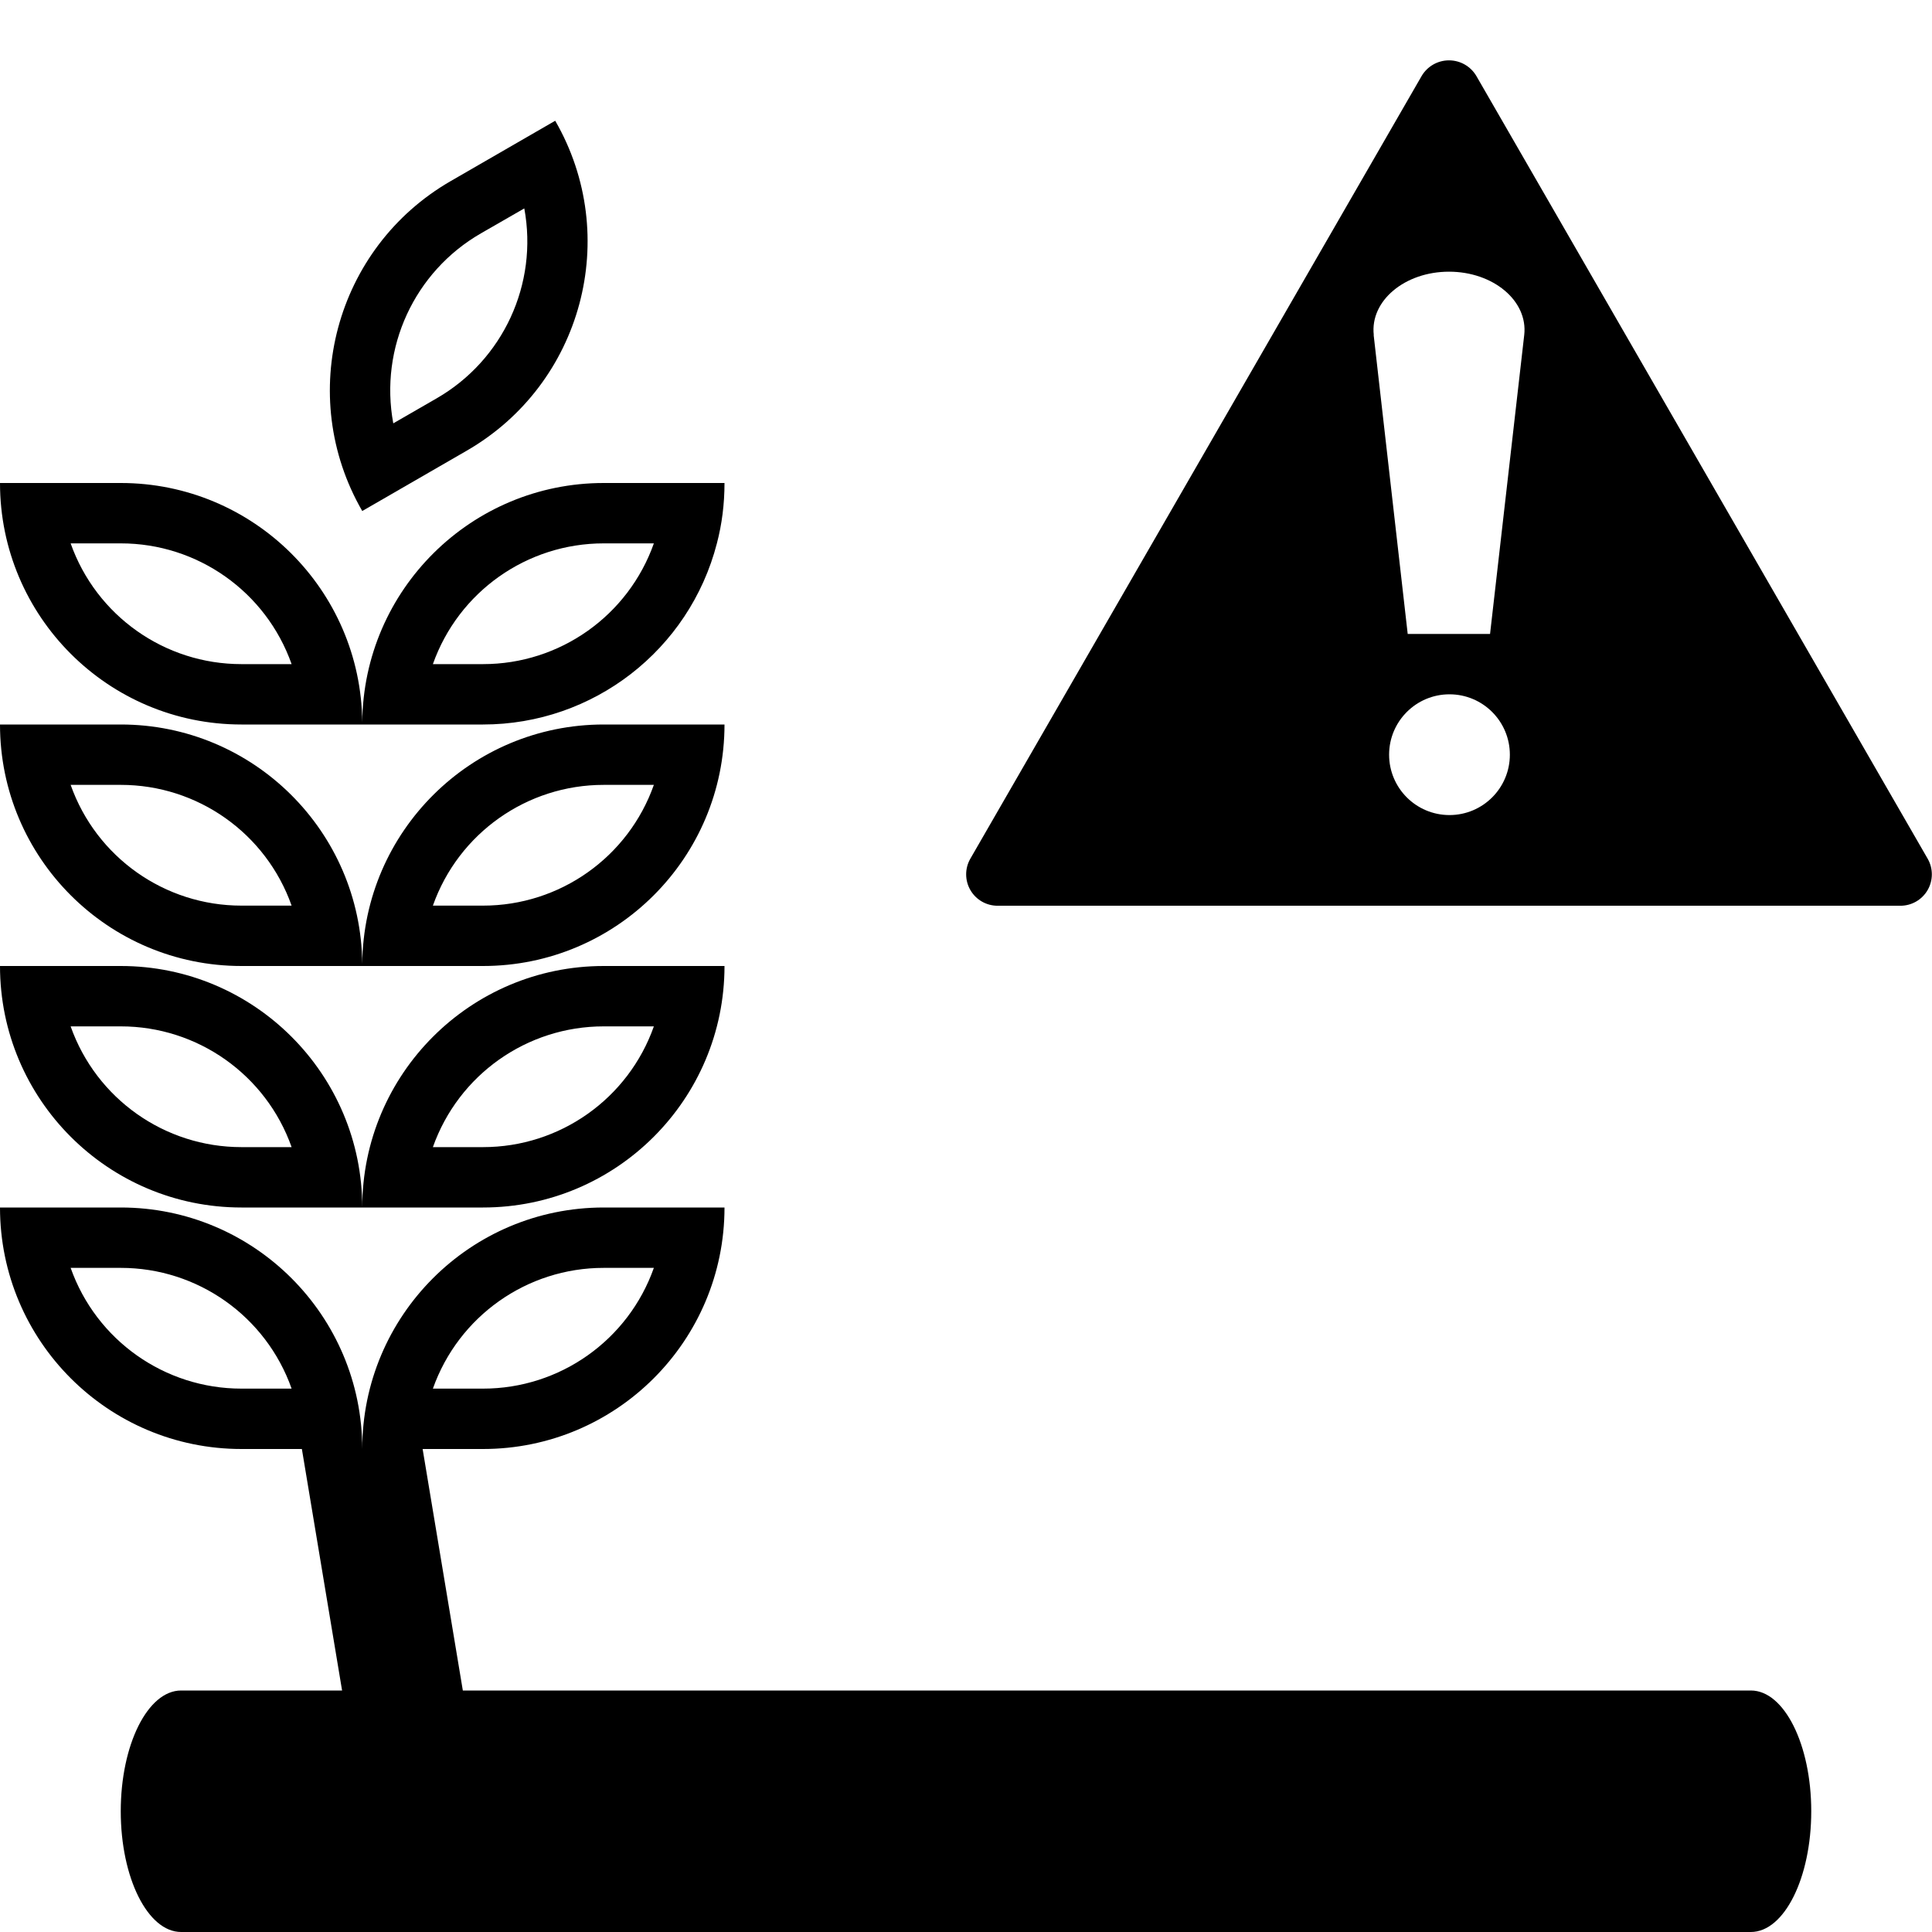
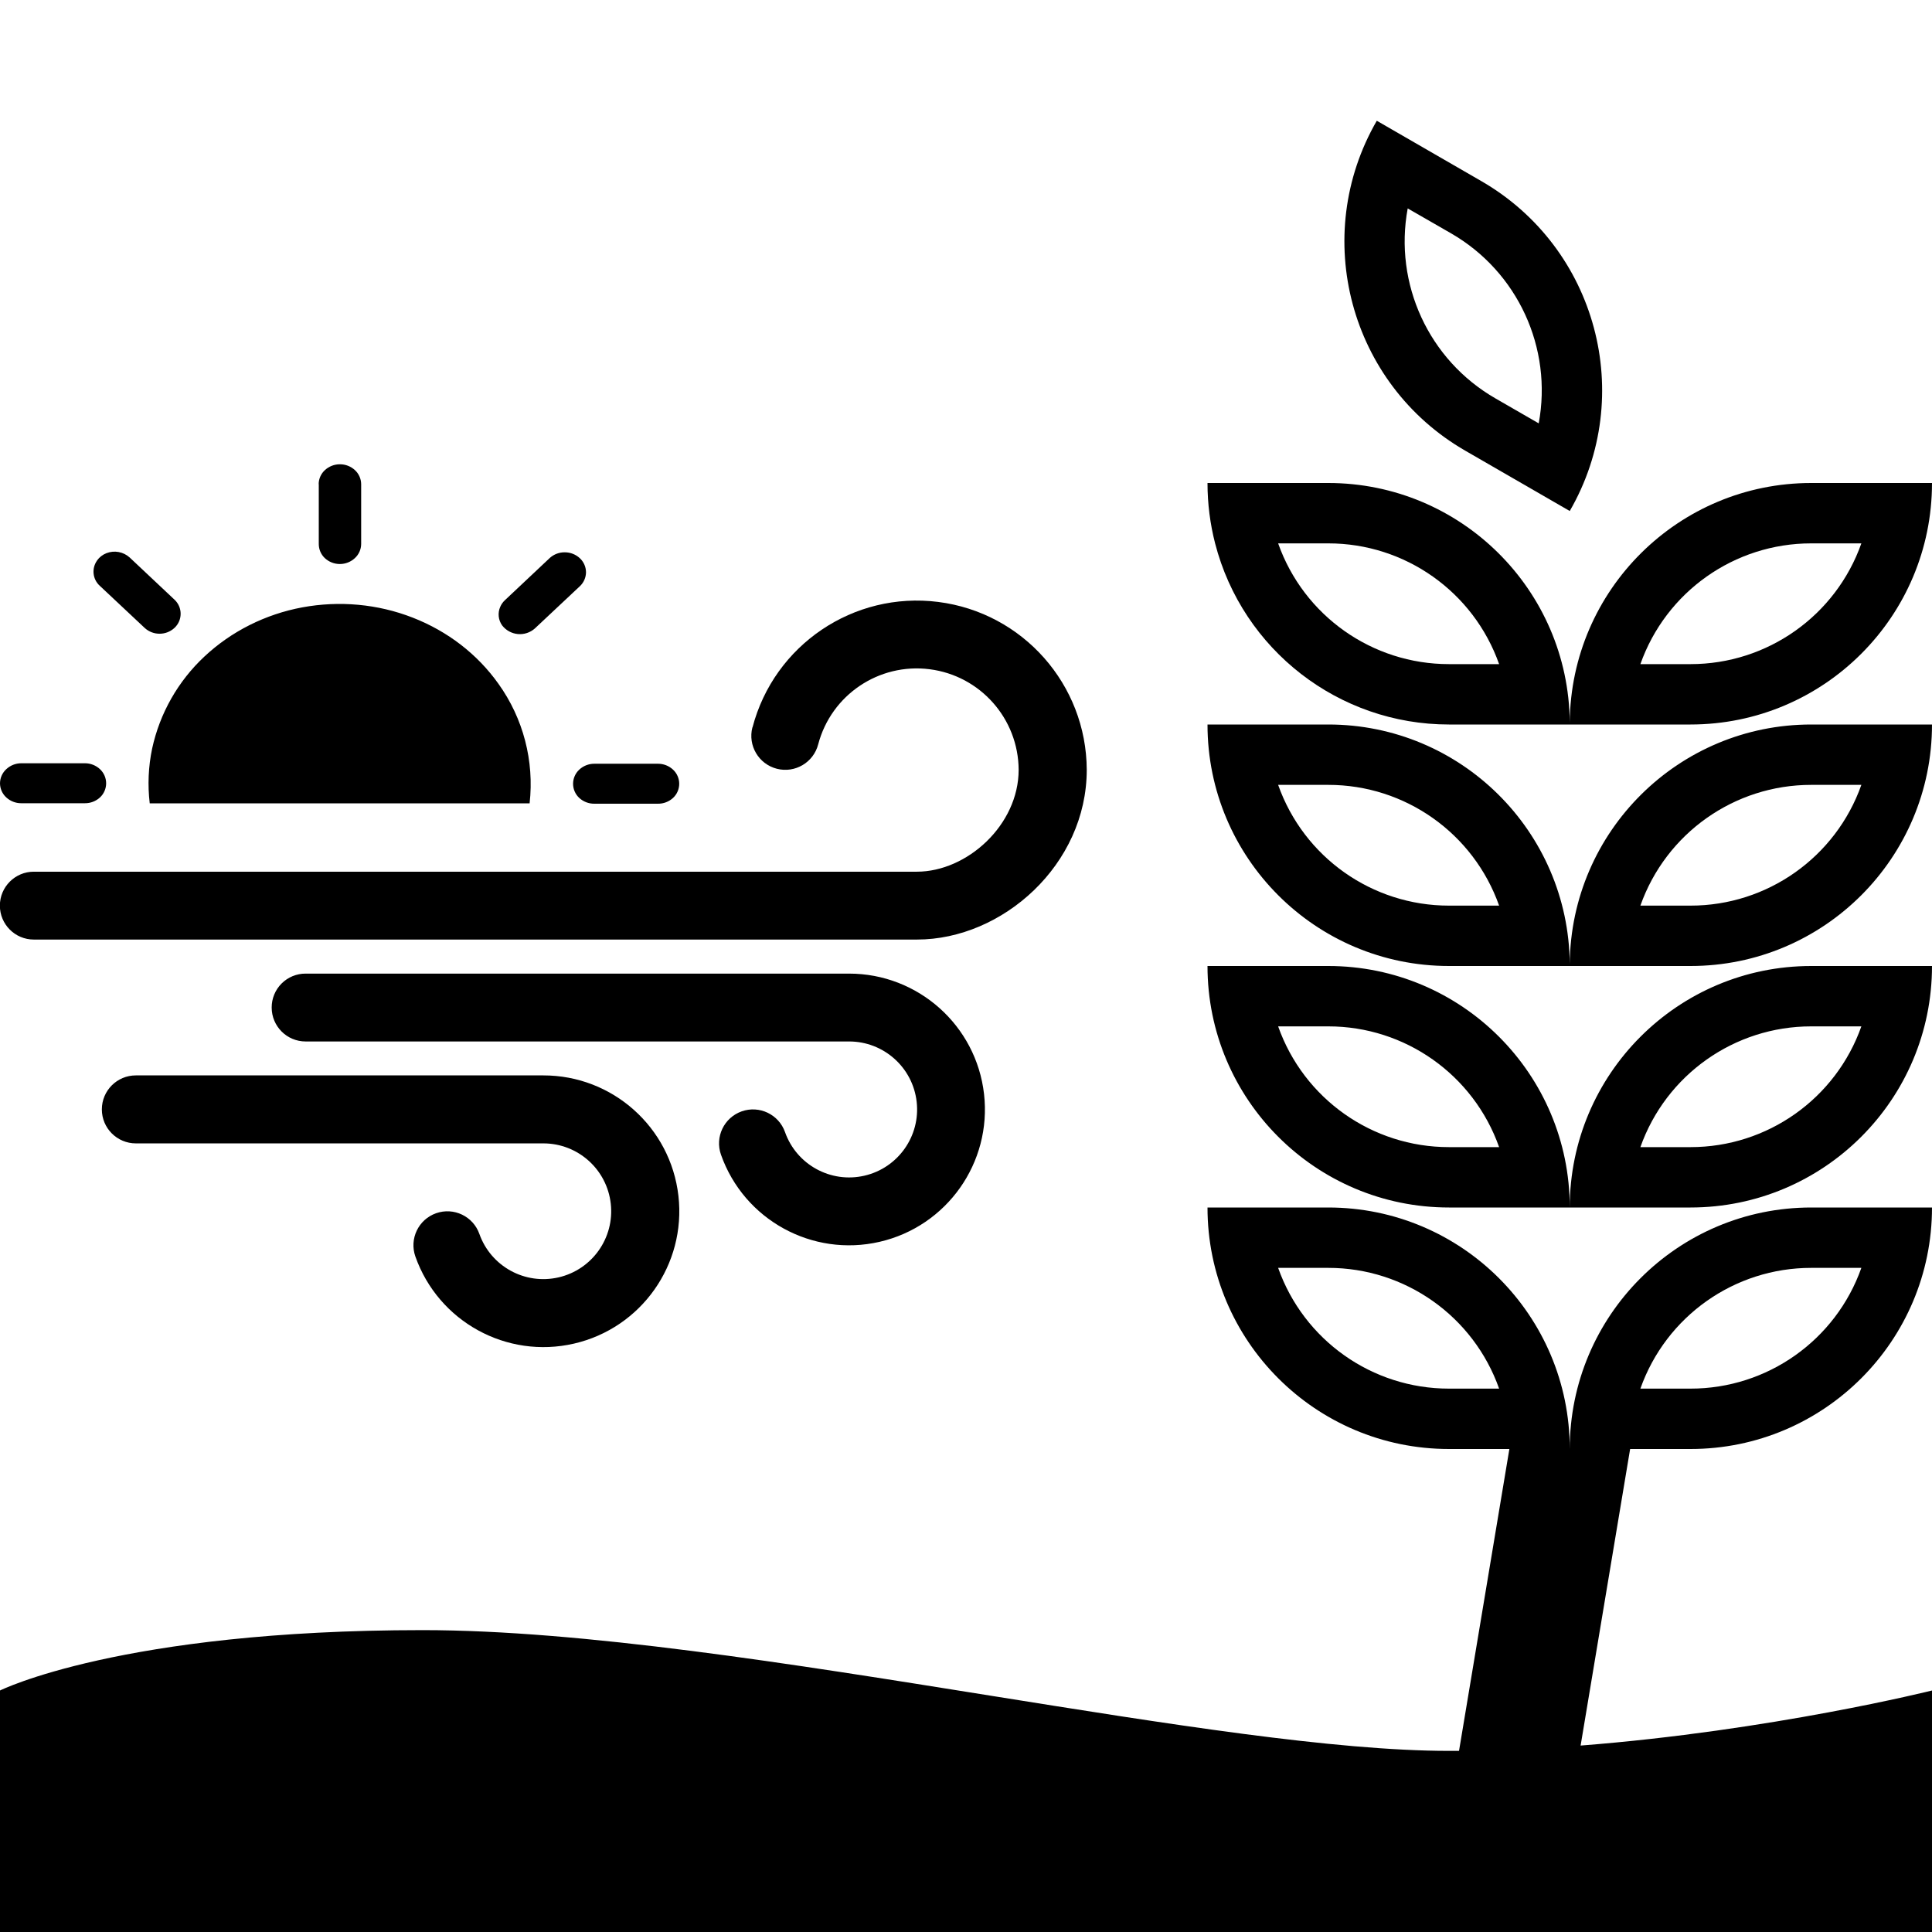
- <svg xmlns="http://www.w3.org/2000/svg" width="16" height="16" fill="currentColor" class="qi-1089-dry-hot-wind-risk-for-winter-wheat" viewBox="0 0 16 16">
-   <path d="m3 4.232.866-.5A2 2 0 0 0 4.598 1l-.866.5A2 2 0 0 0 3 4.232m.982-2.299.36-.207a1.5 1.5 0 0 1-.726 1.573l-.359.207a1.5 1.5 0 0 1 .725-1.573" />
-   <path d="M5.937 4.5A2 2 0 0 1 4 6H2a2 2 0 0 1-2-2h1a2 2 0 0 1 2 1.982A2 2 0 0 1 5 4h1q0 .26-.063.5M5 4.5a1.5 1.5 0 0 0-1.415 1H4a1.5 1.5 0 0 0 1.415-1zm-4 0H.585A1.5 1.5 0 0 0 2 5.5h.415A1.5 1.5 0 0 0 1 4.5" />
-   <path d="M2 8a2 2 0 0 1-2-2h1a2 2 0 0 1 2 1.982A2 2 0 0 1 5 6h1a2 2 0 0 1-2 2zm.415-.5A1.5 1.5 0 0 0 1 6.5H.585A1.5 1.5 0 0 0 2 7.5zM5 6.5a1.5 1.5 0 0 0-1.415 1H4a1.5 1.5 0 0 0 1.415-1zM2.833 14H1.5c-.276 0-.5.448-.5 1s.224 1 .5 1h13c.276 0 .5-.448.5-1s-.224-1-.5-1H3.833L3.5 12H4a2 2 0 0 0 2-2H5a2 2 0 0 0-2 2 2 2 0 0 0-2-2H0a2 2 0 0 0 2 2h.5zm.752-2.5A1.5 1.5 0 0 1 5 10.5h.415A1.5 1.5 0 0 1 4 11.5zM1 10.5a1.5 1.5 0 0 1 1.415 1H2a1.5 1.5 0 0 1-1.415-1zm3-.5a2 2 0 0 0 2-2H5a2 2 0 0 0-2 2 2 2 0 0 0-2-2H0a2 2 0 0 0 2 2zm-.415-.5A1.5 1.5 0 0 1 5 8.5h.415A1.5 1.5 0 0 1 4 9.5zM1 8.5a1.5 1.5 0 0 1 1.415 1H2a1.5 1.5 0 0 1-1.415-1zM12.227.63a.263.263 0 0 0-.454 0L8.035 7.113a.26.26 0 0 0 .227.388h7.476a.26.26 0 0 0 .227-.388zm-.85 2.144c-.032-.282.256-.524.623-.524s.655.242.623.524L12.34 5.25h-.682l-.282-2.476Zm1.127 3.476a.5.5 0 1 1-1 0 .5.5 0 0 1 1 0" />
+ <svg xmlns="http://www.w3.org/2000/svg" fill="currentColor" width="16" height="16" viewBox="0 0 16 16">
+   <path d="m13 4.232-.866-.5A2 2 0 0 1 11.402 1l.866.5A2 2 0 0 1 13 4.232Zm-.982-2.299-.36-.207a1.5 1.5 0 0 0 .726 1.573l.359.207a1.5 1.5 0 0 0-.725-1.573Z" />
+   <path d="M10.063 4.5A2 2 0 0 0 12 6h2a2 2 0 0 0 2-2h-1a2 2 0 0 0-2 1.982A2 2 0 0 0 11 4h-1c0 .173.022.34.063.5Zm.937 0a1.5 1.5 0 0 1 1.415 1H12a1.5 1.5 0 0 1-1.415-1H11Zm4 0h.415A1.5 1.5 0 0 1 14 5.5h-.415A1.5 1.5 0 0 1 15 4.5Z" />
+   <path d="M14 8a2 2 0 0 0 2-2h-1a2 2 0 0 0-2 1.982A2 2 0 0 0 11 6h-1a2 2 0 0 0 2 2h2Zm-.415-.5A1.5 1.5 0 0 1 15 6.5h.415A1.5 1.5 0 0 1 14 7.5h-.415ZM11 6.5a1.5 1.5 0 0 1 1.415 1H12a1.5 1.5 0 0 1-1.415-1H11Zm2.09 7.956C14.669 14.333 16 14 16 14v2H0v-2s1-.5 3.5-.5c1.32 0 3.057.279 4.698.542 1.468.235 2.858.458 3.802.458h.083L12.5 12H12a2 2 0 0 1-2-2h1a2 2 0 0 1 2 2 2 2 0 0 1 2-2h1a2 2 0 0 1-2 2h-.5l-.41 2.456Zm-.675-2.956a1.5 1.5 0 0 0-1.415-1h-.415a1.5 1.5 0 0 0 1.415 1h.415Zm2.585-1a1.5 1.5 0 0 0-1.415 1H14a1.5 1.5 0 0 0 1.415-1H15Zm-3-.5a2 2 0 0 1-2-2h1a2 2 0 0 1 2 2h-1Zm.415-.5A1.5 1.5 0 0 0 11 8.5h-.415A1.5 1.5 0 0 0 12 9.5h.415ZM13 10a2 2 0 0 1 2-2h1a2 2 0 0 1-2 2h-1Zm2-1.5a1.5 1.5 0 0 0-1.415 1H14a1.5 1.5 0 0 0 1.415-1H15ZM6.232 6.024A1.407 1.407 0 0 1 9 6.375c0 .786-.698 1.406-1.406 1.406H.28a.281.281 0 0 1 0-.562h7.313c.416 0 .843-.387.843-.844a.844.844 0 0 0-1.66-.211.281.281 0 0 1-.545-.14ZM2.25 8.344a.28.28 0 0 1 .281-.281h4.5a1.125 1.125 0 1 1-1.06 1.5.281.281 0 1 1 .53-.188.563.563 0 1 0 .53-.75h-4.5a.281.281 0 0 1-.281-.281Z" />
+   <path d="M1.125 9.469H4.5a.562.562 0 1 1-.53.75.281.281 0 1 0-.53.187 1.125 1.125 0 1 0 1.06-1.5H1.125a.281.281 0 0 0 0 .563Zm3.672-3.095a.16.16 0 0 0-.051.117.16.16 0 0 0 .051.117.182.182 0 0 0 .125.048h.527a.182.182 0 0 0 .125-.048.16.16 0 0 0 .051-.117.16.16 0 0 0-.051-.117.182.182 0 0 0-.125-.049h-.527a.182.182 0 0 0-.125.049Zm-.654-1.349a.156.156 0 0 0 .016.155.186.186 0 0 0 .27.025l.374-.351a.16.16 0 0 0 .05-.116.16.16 0 0 0-.052-.116.182.182 0 0 0-.123-.048.182.182 0 0 0-.124.046l-.373.351a.165.165 0 0 0-.038.054ZM2.64 4.01v.495a.16.16 0 0 0 .05.117.182.182 0 0 0 .125.049.182.182 0 0 0 .124-.049.16.16 0 0 0 .052-.117V4.01a.16.16 0 0 0-.052-.117.182.182 0 0 0-.124-.048.182.182 0 0 0-.124.048.16.16 0 0 0-.052.117Zm-1.836.632a.158.158 0 0 0 .022.209l.373.35a.182.182 0 0 0 .247-.002.16.16 0 0 0 .05-.115.16.16 0 0 0-.049-.116l-.373-.351a.186.186 0 0 0-.192-.036.174.174 0 0 0-.078.06ZM.052 6.37A.16.16 0 0 0 0 6.487a.16.16 0 0 0 .052.117.182.182 0 0 0 .124.048h.527a.182.182 0 0 0 .125-.048.16.16 0 0 0 .051-.117.16.16 0 0 0-.051-.117.182.182 0 0 0-.125-.049H.176a.182.182 0 0 0-.124.049Zm1.188.283a1.4 1.4 0 0 1 .02-.454 1.47 1.47 0 0 1 .433-.762c.222-.208.504-.35.81-.407.308-.057.626-.028.915.085.29.113.536.303.71.548a1.425 1.425 0 0 1 .258.99H1.239Z" />
</svg>
